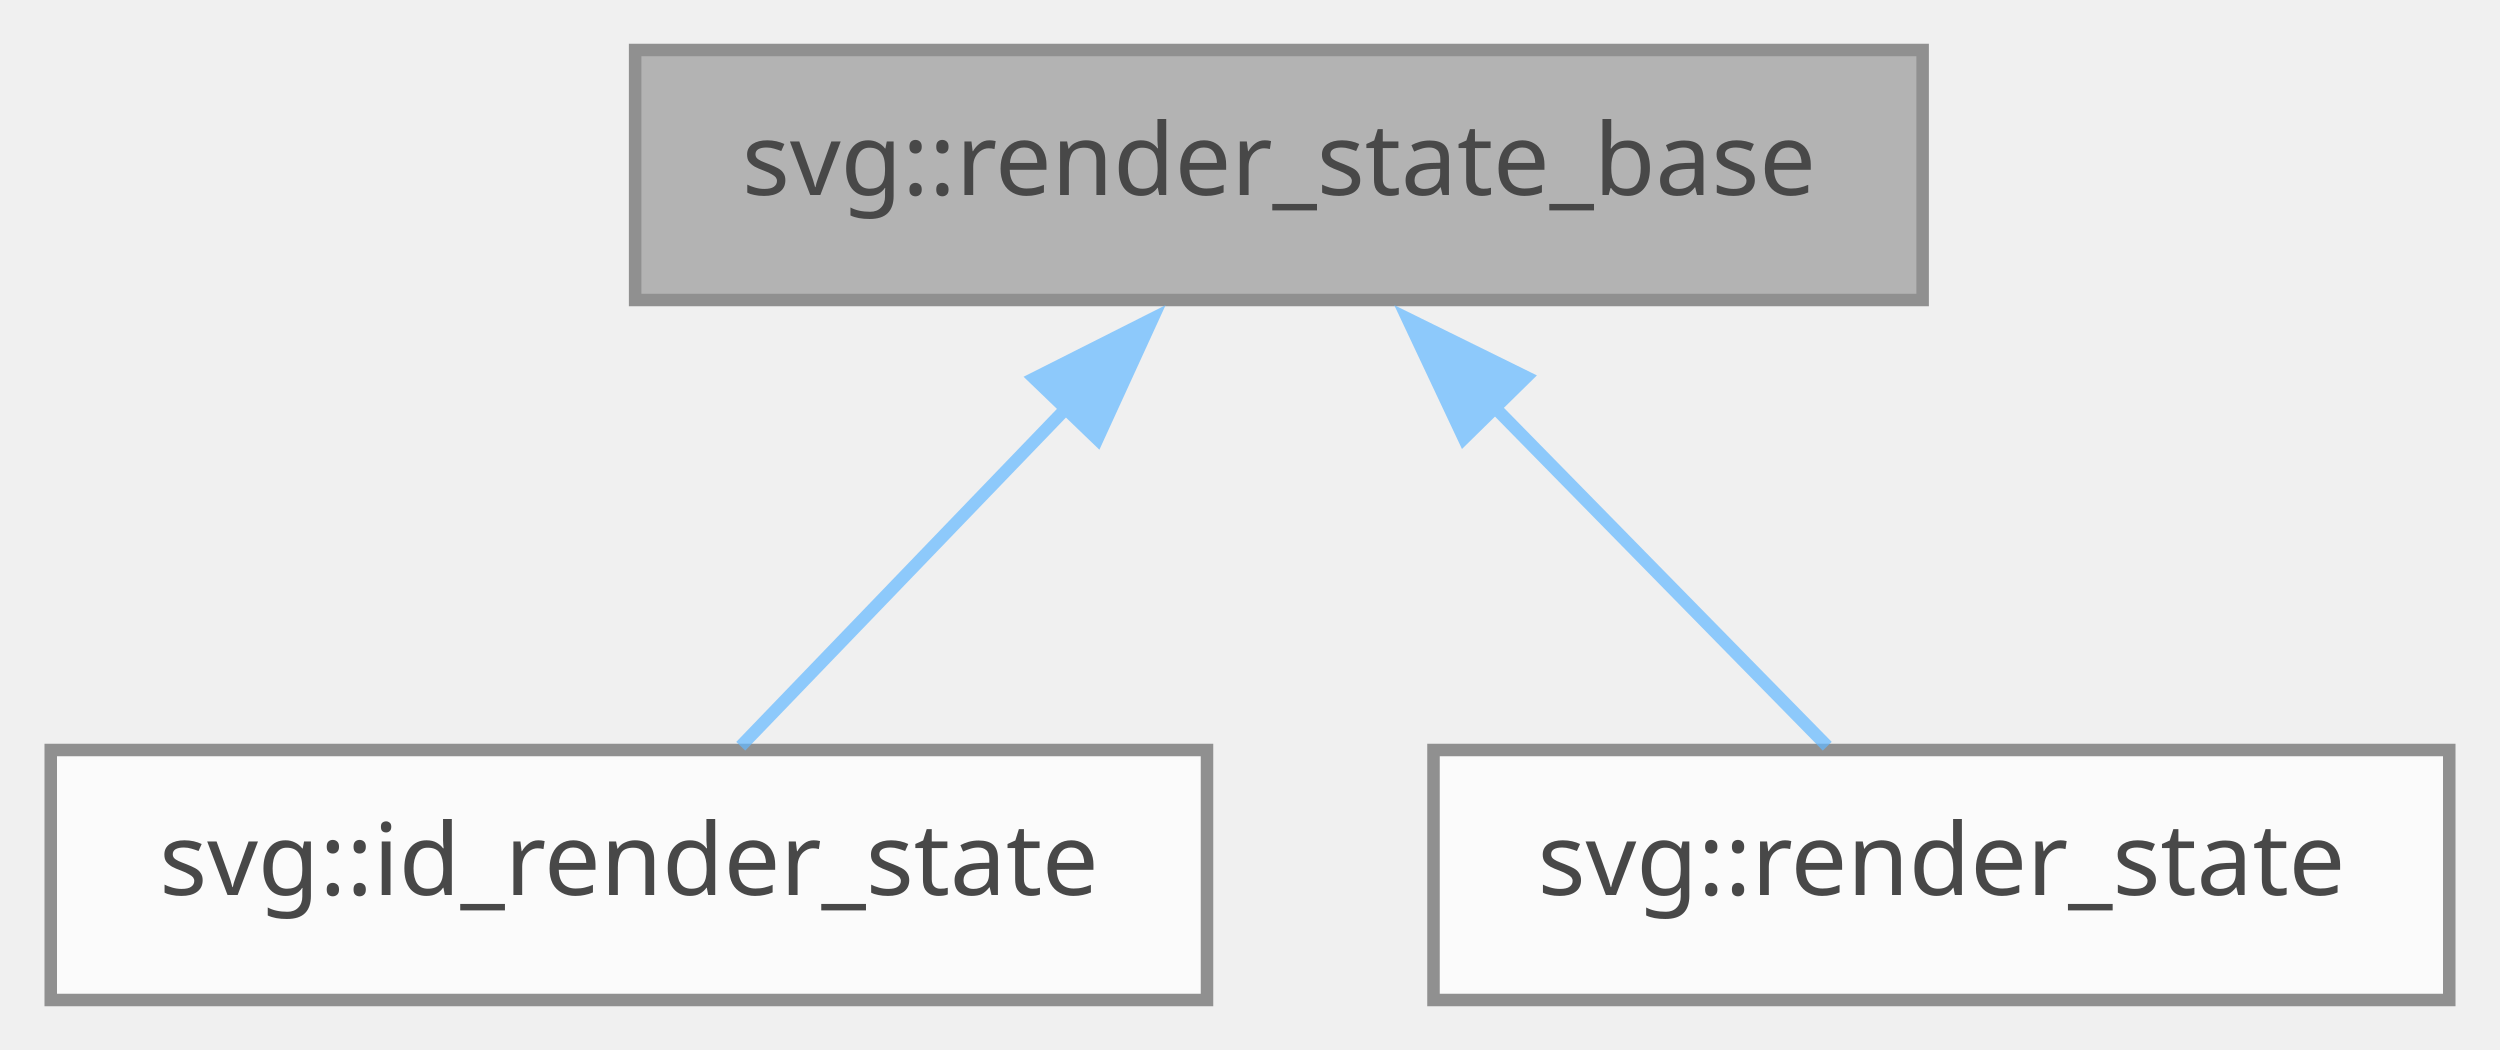
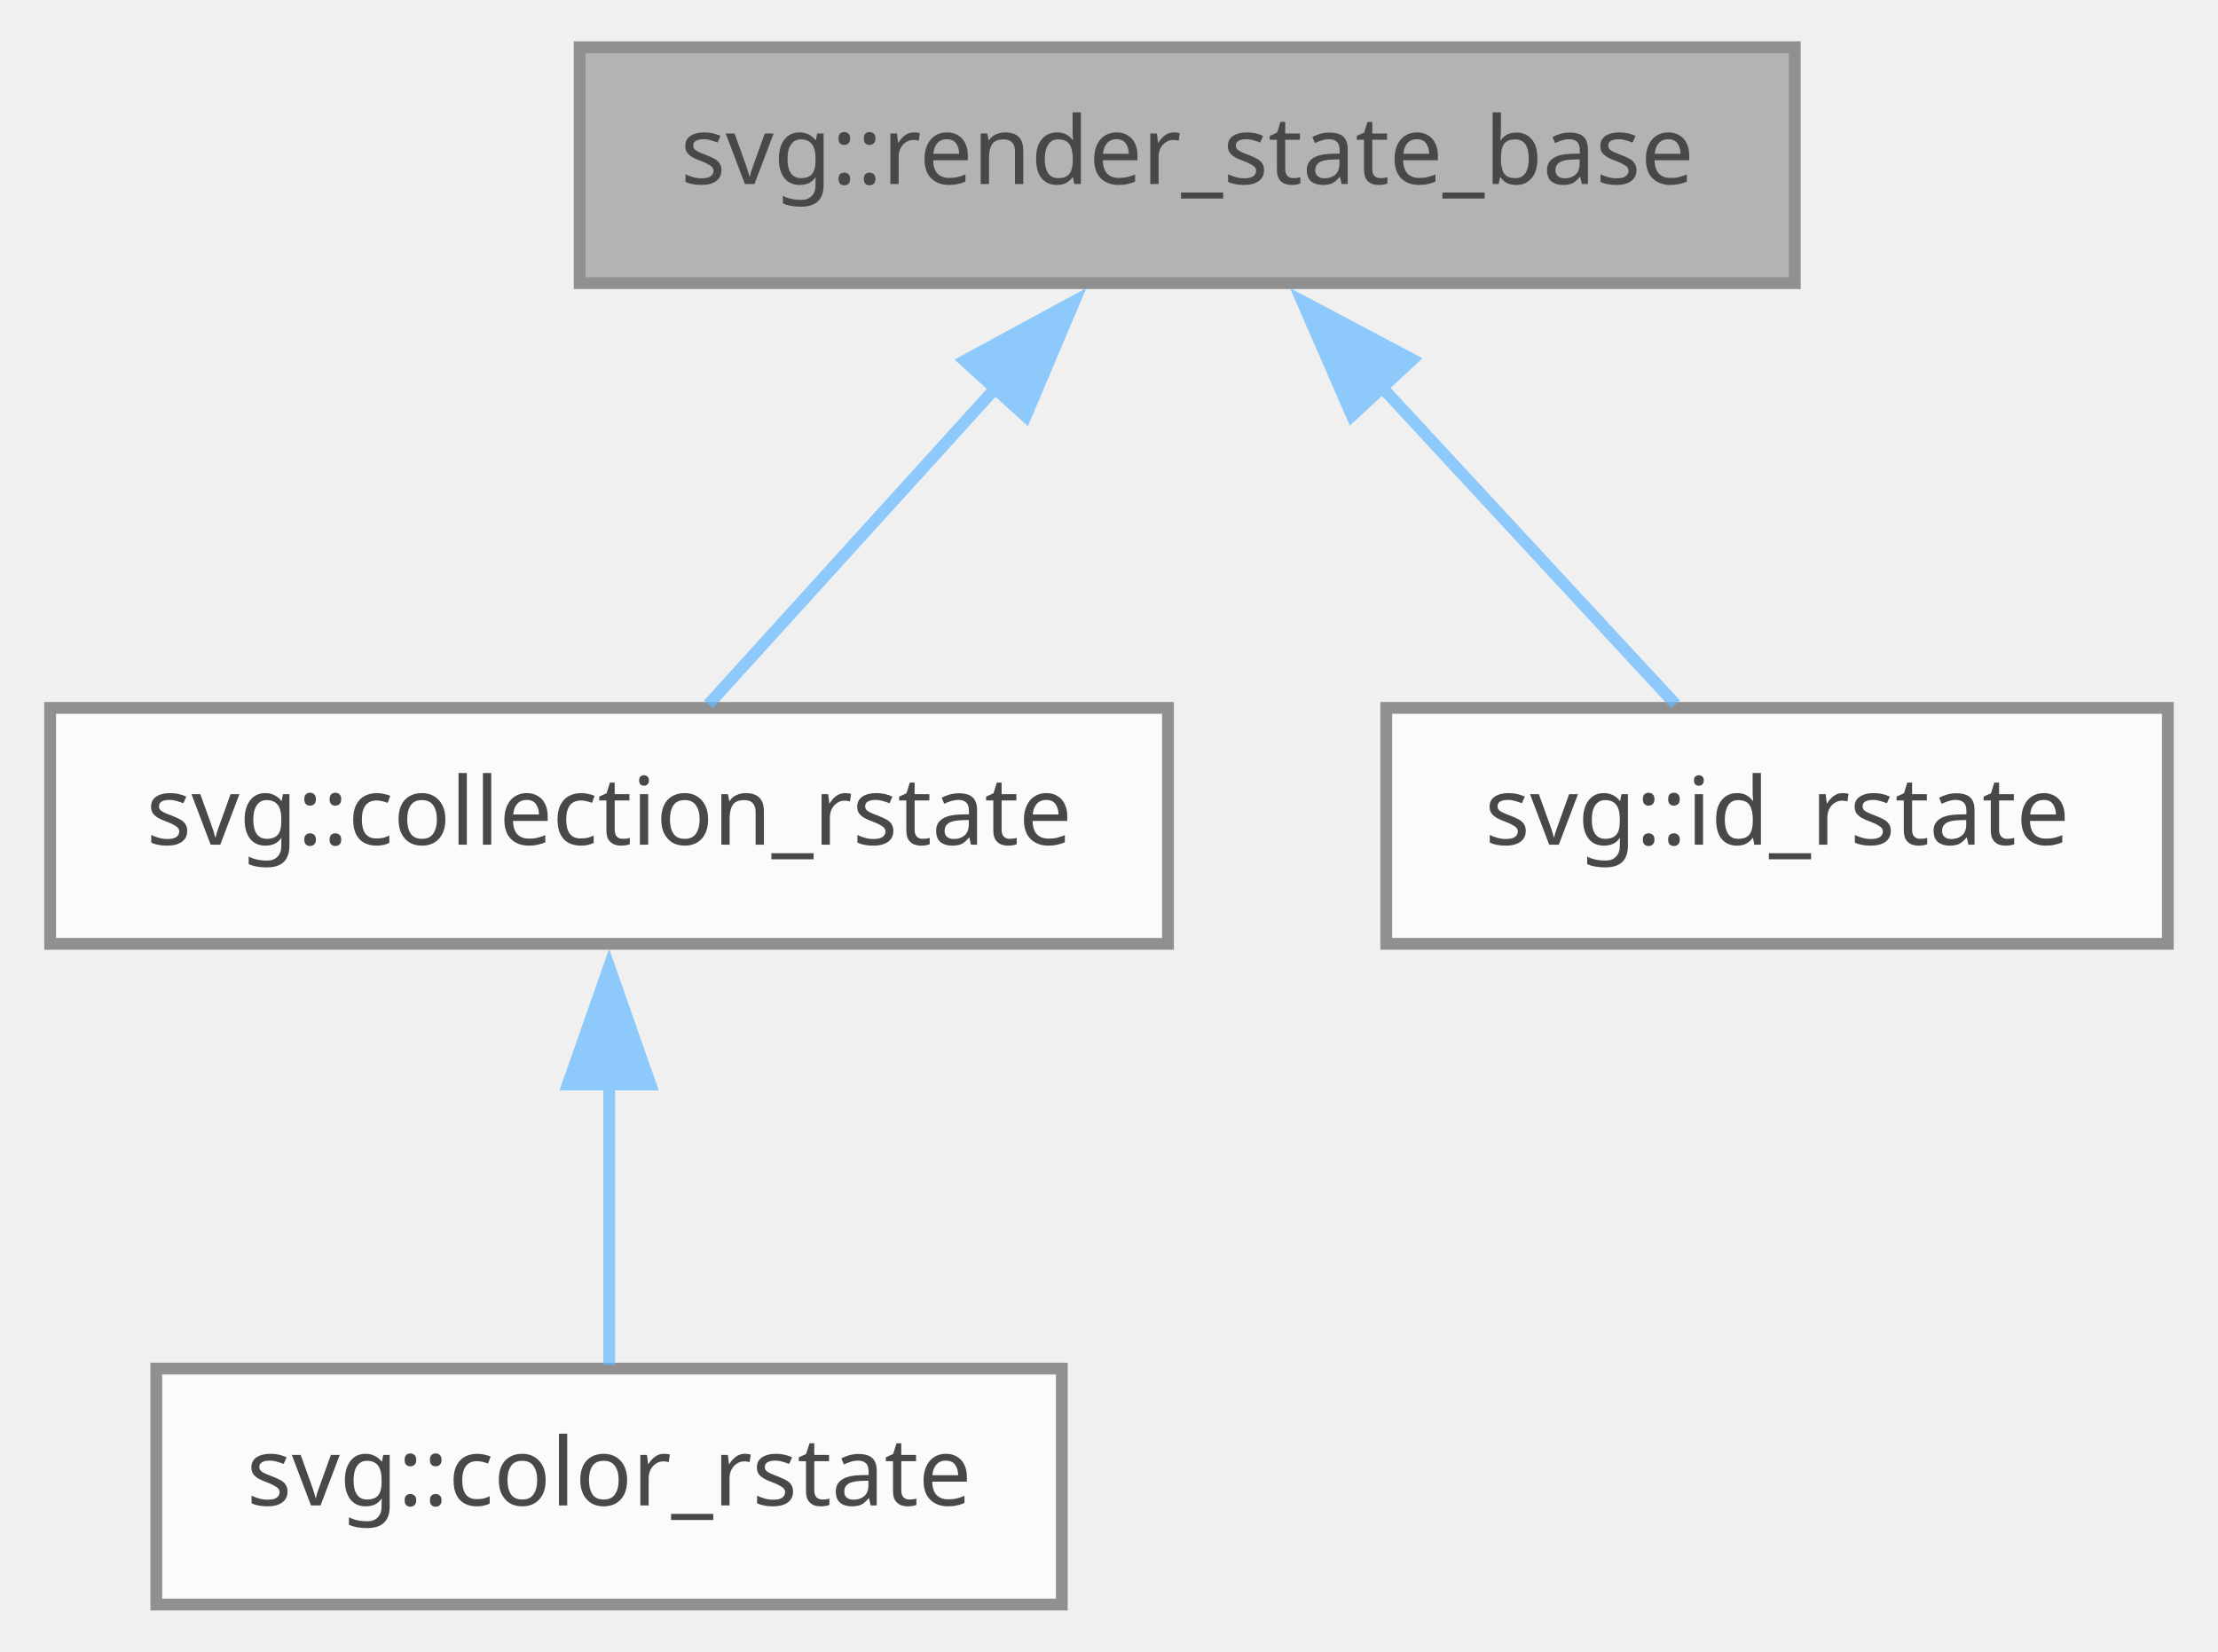
- <svg xmlns="http://www.w3.org/2000/svg" xmlns:xlink="http://www.w3.org/1999/xlink" width="200pt" height="84pt" viewBox="0.00 0.00 199.88 84.00">
+ <svg xmlns="http://www.w3.org/2000/svg" xmlns:xlink="http://www.w3.org/1999/xlink" width="188pt" height="140pt" viewBox="0.00 0.00 187.50 140.00">
  <svg id="main" version="1.1" xml:space="preserve">
    <style type="text/css">
.node, .edge {opacity: 0.7;}
.node.selected, .edge.selected {opacity: 1;}
.edge:hover path { stroke: red; }
.edge:hover polygon { stroke: red; fill: red; }
</style>
    <svg id="graph" class="graph">
-       <g id="graph0" class="graph" transform="scale(1 1) rotate(0) translate(4 80)">
+       <g id="graph0" class="graph" transform="scale(1 1) rotate(0) translate(4 136)">
        <g id="Node000001" class="node">
          <g id="a_Node000001">
-             <a xlink:title="Settings for rendering collection-derived objects.">
-               <polygon fill="#999999" stroke="#666666" points="149.75,-76 46.75,-76 46.75,-56 149.75,-56 149.75,-76" />
-               <text text-anchor="middle" x="98.25" y="-64.4" font-family="SourceSans" font-size="8.00">svg::render_state_base</text>
+             <a xlink:title="Settings for glyph, graphic, chart, and collection object render.">
+               <polygon fill="#999999" stroke="#666666" points="147.88,-132 44.88,-132 44.88,-112 147.88,-112 147.88,-132" />
+               <text text-anchor="middle" x="96.38" y="-120.4" font-family="SourceSans" font-size="8.00">svg::render_state_base</text>
            </a>
          </g>
        </g>
        <g id="Node000002" class="node">
          <g id="a_Node000002">
-             <a xlink:href="structsvg_1_1id__render__state.html" target="_top" xlink:title="Named render state. Datum to take id string and tie it to visual representation.">
-               <polygon fill="white" stroke="#666666" points="92.5,-20 0,-20 0,0 92.5,0 92.5,-20" />
-               <text text-anchor="middle" x="46.25" y="-8.4" font-family="SourceSans" font-size="8.00">svg::id_render_state</text>
+             <a xlink:href="structsvg_1_1collection__rstate.html" target="_top" xlink:title="Collection derived states.">
+               <polygon fill="white" stroke="#666666" points="94.75,-76 0,-76 0,-56 94.75,-56 94.75,-76" />
+               <text text-anchor="middle" x="47.38" y="-64.4" font-family="SourceSans" font-size="8.00">svg::collection_rstate</text>
            </a>
          </g>
        </g>
        <g id="edge1_Node000001_Node000002" class="edge">
          <g id="a_edge1_Node000001_Node000002">
            <a xlink:title=" ">
-               <path fill="none" stroke="#63b8ff" d="M81.46,-47.57C72.73,-38.5 62.41,-27.78 55.2,-20.3" />
-               <polygon fill="#63b8ff" stroke="#63b8ff" points="78.68,-49.73 88.14,-54.5 83.73,-44.87 78.68,-49.73" />
+               <path fill="none" stroke="#63b8ff" d="M80.3,-103.29C72.13,-94.28 62.53,-83.7 55.81,-76.3" />
+               <polygon fill="#63b8ff" stroke="#63b8ff" points="77.51,-105.42 86.82,-110.47 82.69,-100.72 77.51,-105.42" />
+             </a>
+           </g>
+         </g>
+         <g id="Node000004" class="node">
+           <g id="a_Node000004">
+             <a xlink:href="structsvg_1_1id__rstate.html" target="_top" xlink:title="Named render state. Datum to take id string and tie it to visual representation.">
+               <polygon fill="white" stroke="#666666" points="179.5,-76 113.25,-76 113.25,-56 179.5,-56 179.5,-76" />
+               <text text-anchor="middle" x="146.38" y="-64.4" font-family="SourceSans" font-size="8.00">svg::id_rstate</text>
+             </a>
+           </g>
+         </g>
+         <g id="edge3_Node000001_Node000004" class="edge">
+           <g id="a_edge3_Node000001_Node000004">
+             <a xlink:title=" ">
+               <path fill="none" stroke="#63b8ff" d="M112.78,-103.29C121.12,-94.28 130.91,-83.7 137.77,-76.3" />
+               <polygon fill="#63b8ff" stroke="#63b8ff" points="110.34,-100.77 106.11,-110.48 115.47,-105.52 110.34,-100.77" />
            </a>
          </g>
        </g>
        <g id="Node000003" class="node">
          <g id="a_Node000003">
-             <a xlink:href="structsvg_1_1render__state.html" target="_top" xlink:title="Render settings for collections.">
-               <polygon fill="white" stroke="#666666" points="191.88,-20 110.62,-20 110.62,0 191.88,0 191.88,-20" />
-               <text text-anchor="middle" x="151.25" y="-8.4" font-family="SourceSans" font-size="8.00">svg::render_state</text>
+             <a xlink:href="structsvg_1_1color__rstate.html" target="_top" xlink:title="Render settings for collections.">
+               <polygon fill="white" stroke="#666666" points="85.75,-20 9,-20 9,0 85.75,0 85.75,-20" />
+               <text text-anchor="middle" x="47.38" y="-8.4" font-family="SourceSans" font-size="8.00">svg::color_rstate</text>
            </a>
          </g>
        </g>
-         <g id="edge2_Node000001_Node000003" class="edge">
-           <g id="a_edge2_Node000001_Node000003">
+         <g id="edge2_Node000002_Node000003" class="edge">
+           <g id="a_edge2_Node000002_Node000003">
            <a xlink:title=" ">
-               <path fill="none" stroke="#63b8ff" d="M115.36,-47.57C124.26,-38.5 134.78,-27.78 142.12,-20.3" />
-               <polygon fill="#63b8ff" stroke="#63b8ff" points="113.05,-44.93 108.54,-54.51 118.04,-49.83 113.05,-44.93" />
+               <path fill="none" stroke="#63b8ff" d="M47.38,-44.13C47.38,-35.9 47.38,-26.85 47.38,-20.3" />
+               <polygon fill="#63b8ff" stroke="#63b8ff" points="43.88,-44.08 47.38,-54.08 50.88,-44.08 43.88,-44.08" />
            </a>
          </g>
        </g>
      </g>
    </svg>
  </svg>
  <style type="text/css">

[data-mouse-over-selected='false'] { opacity: 0.7; }
[data-mouse-over-selected='true']  { opacity: 1.0; }

</style>
</svg>
